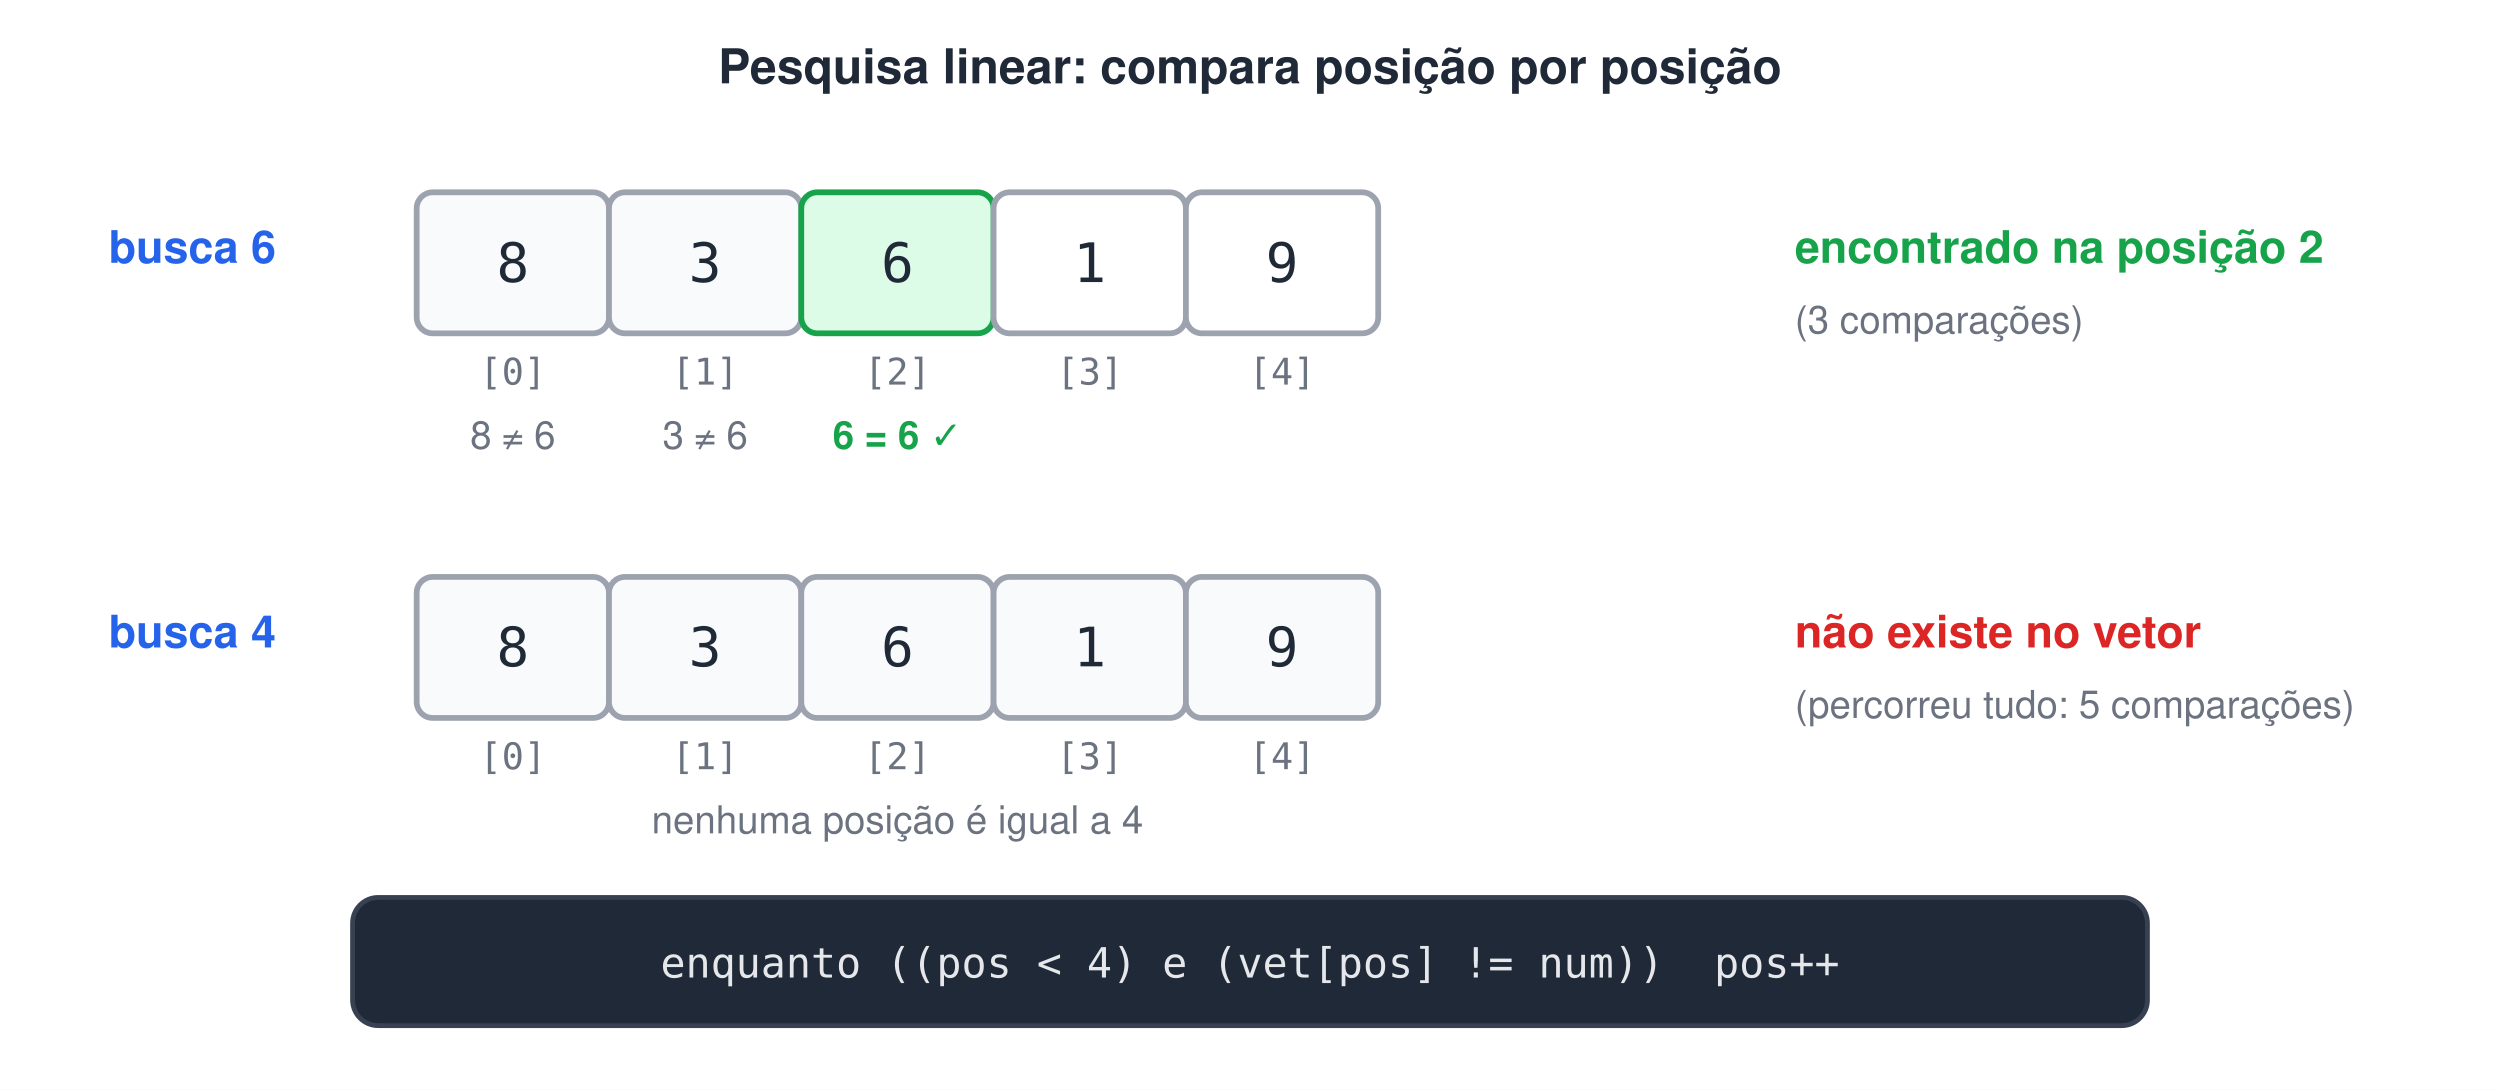
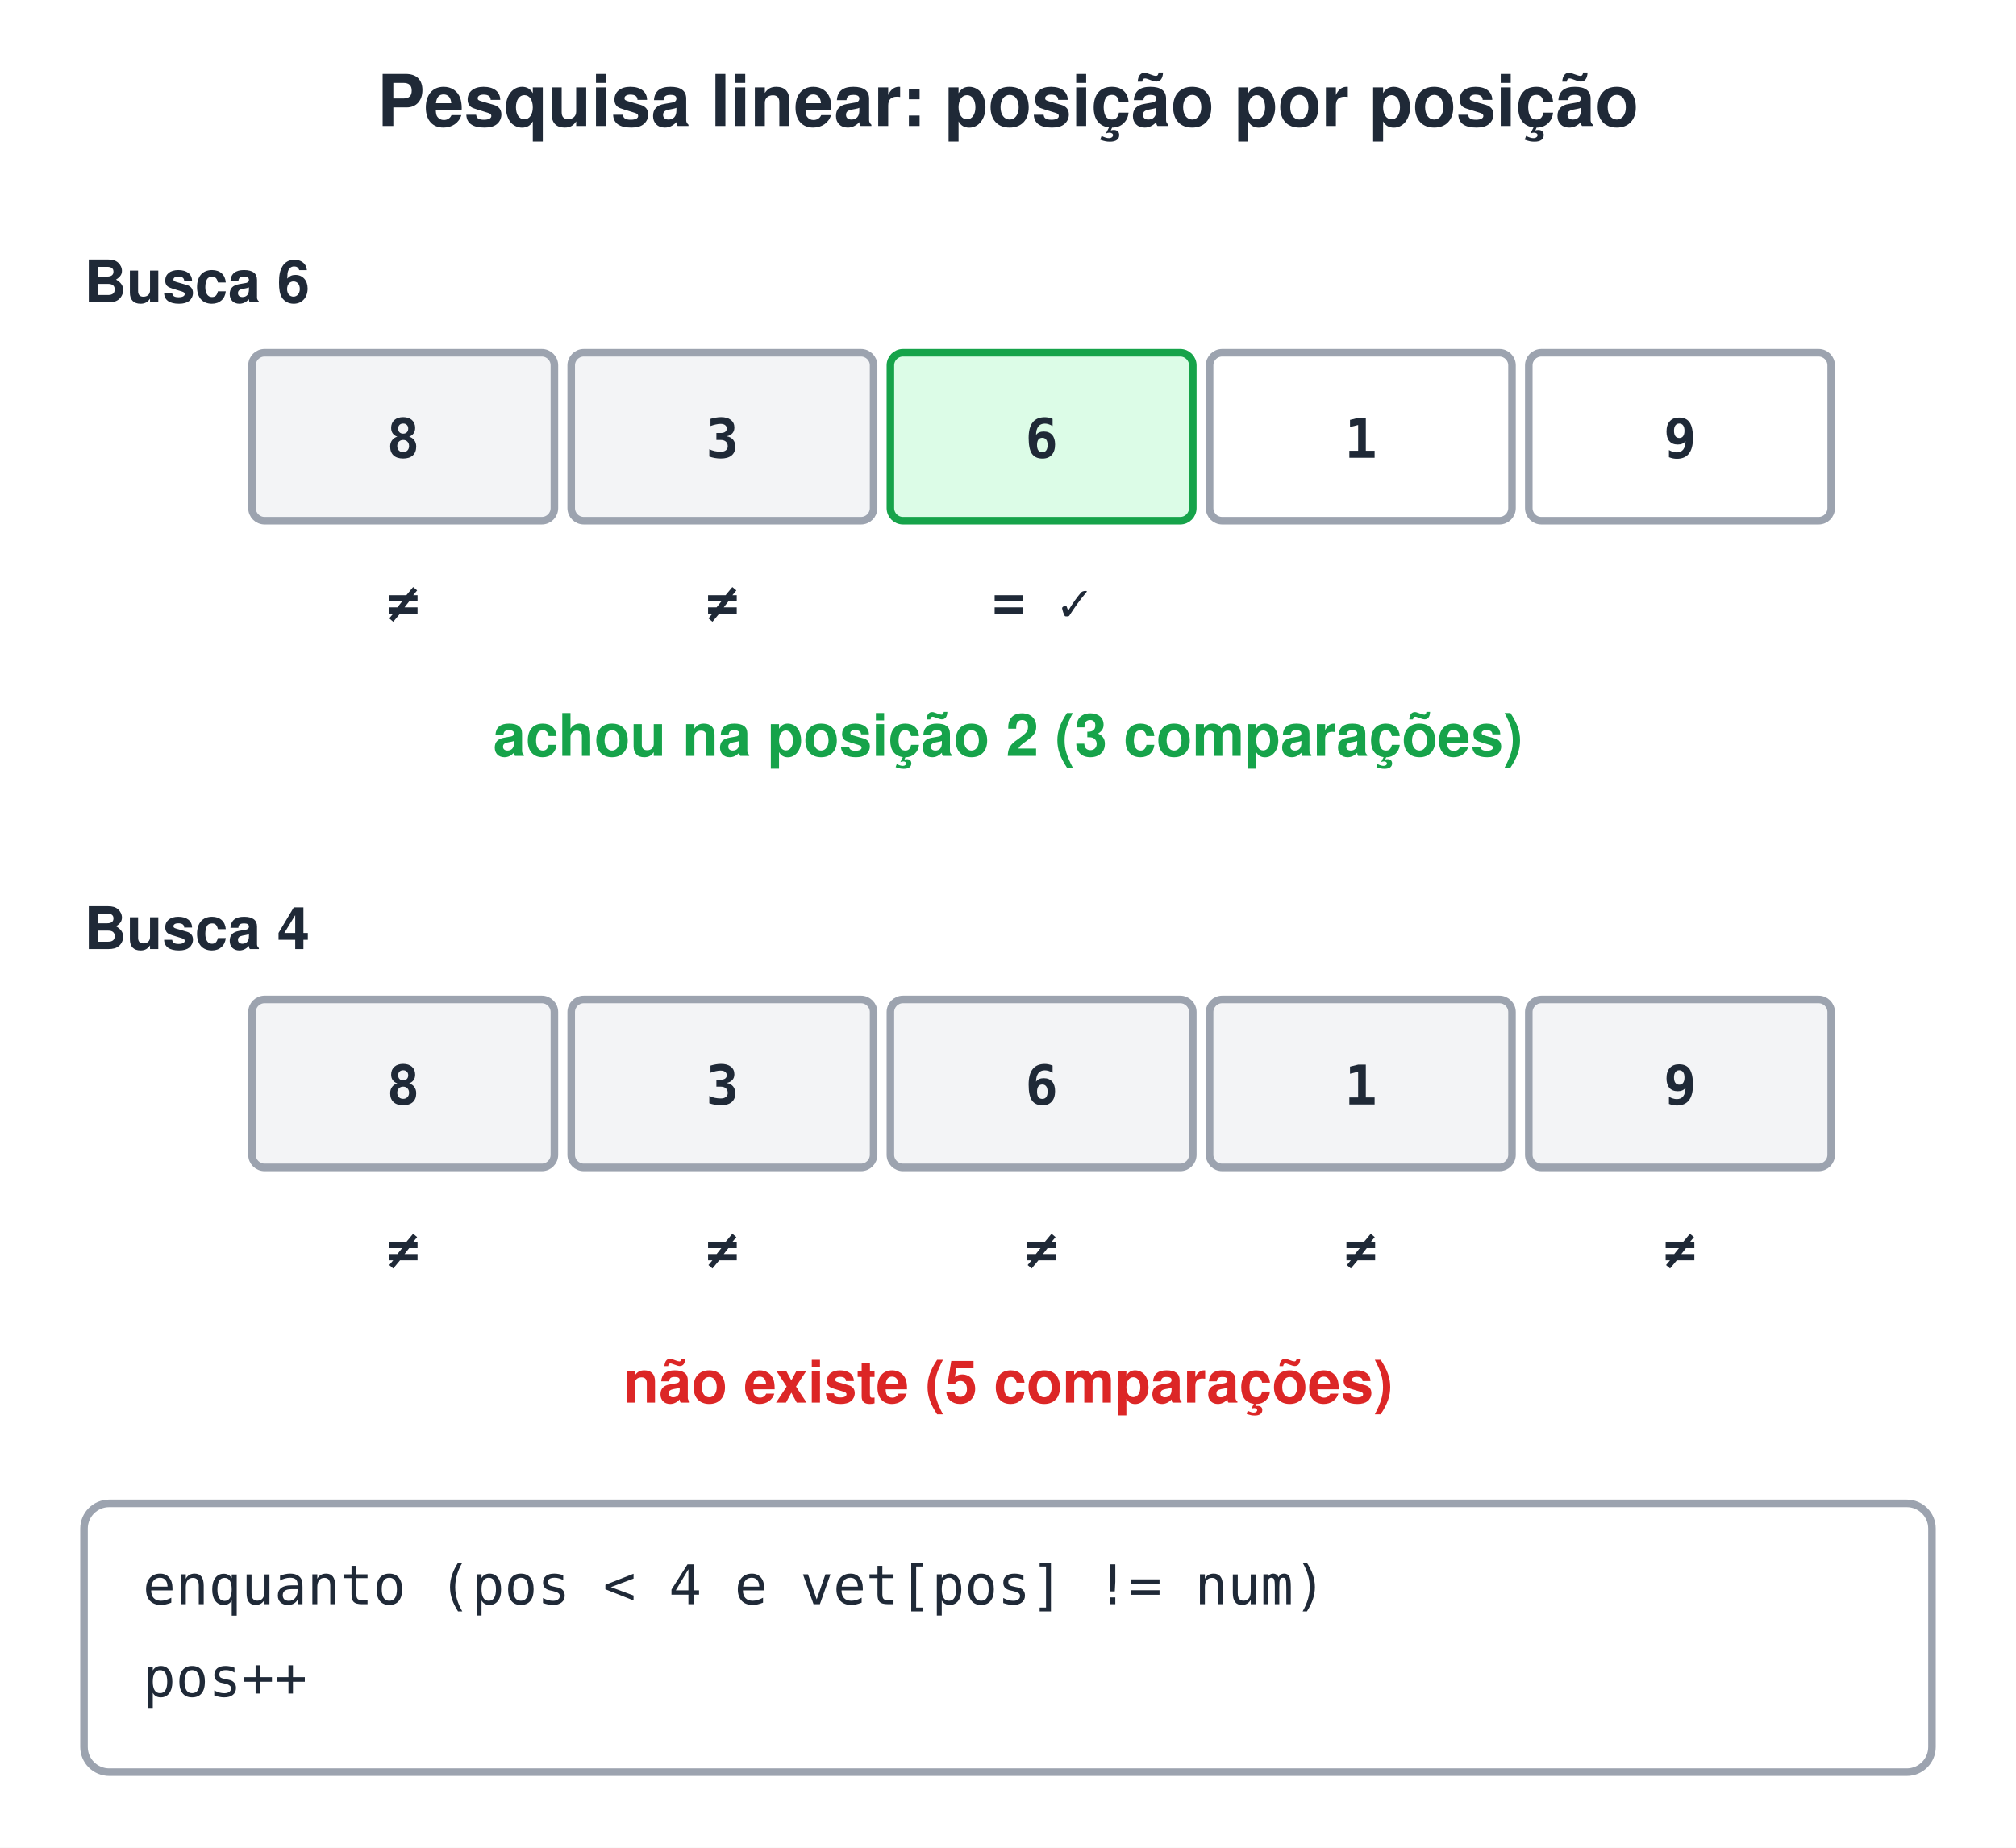
- <svg xmlns="http://www.w3.org/2000/svg" width="780" height="340" viewBox="0 0 780 340">
-   <style>text{font-family:Helvetica, Arial, 'DejaVu Sans', sans-serif}.m{font-family:Menlo, Consolas, 'DejaVu Sans Mono', monospace}</style>
-   <rect width="100%" height="100%" fill="#ffffff" />
-   <text x="390" y="26" font-size="15" font-weight="bold" fill="#1F2937" text-anchor="middle">Pesquisa linear: compara posição por posição</text>
-   <text x="60" y="82" font-size="14" font-weight="bold" fill="#2563EB" text-anchor="middle">busca 6</text>
-   <rect x="130" y="60" width="60" height="44" rx="5" fill="#F9FAFB" stroke="#9CA3AF" stroke-width="1.8" />
-   <text x="160" y="88" class="m" font-size="17" fill="#1F2937" text-anchor="middle">8</text>
-   <text x="160" y="120" class="m" font-size="11.5" fill="#6B7280" text-anchor="middle">[0]</text>
-   <rect x="190" y="60" width="60" height="44" rx="5" fill="#F9FAFB" stroke="#9CA3AF" stroke-width="1.8" />
-   <text x="220" y="88" class="m" font-size="17" fill="#1F2937" text-anchor="middle">3</text>
-   <text x="220" y="120" class="m" font-size="11.5" fill="#6B7280" text-anchor="middle">[1]</text>
-   <rect x="250" y="60" width="60" height="44" rx="5" fill="#DCFCE7" stroke="#16A34A" stroke-width="1.8" />
-   <text x="280" y="88" class="m" font-size="17" fill="#1F2937" text-anchor="middle">6</text>
-   <text x="280" y="120" class="m" font-size="11.5" fill="#6B7280" text-anchor="middle">[2]</text>
-   <rect x="310" y="60" width="60" height="44" rx="5" fill="#fff" stroke="#9CA3AF" stroke-width="1.8" />
-   <text x="340" y="88" class="m" font-size="17" fill="#1F2937" text-anchor="middle">1</text>
-   <text x="340" y="120" class="m" font-size="11.5" fill="#6B7280" text-anchor="middle">[3]</text>
-   <rect x="370" y="60" width="60" height="44" rx="5" fill="#fff" stroke="#9CA3AF" stroke-width="1.8" />
-   <text x="400" y="88" class="m" font-size="17" fill="#1F2937" text-anchor="middle">9</text>
-   <text x="400" y="120" class="m" font-size="11.5" fill="#6B7280" text-anchor="middle">[4]</text>
-   <text x="160" y="140" font-size="12" fill="#6B7280" text-anchor="middle">8 ≠ 6</text>
-   <text x="220" y="140" font-size="12" fill="#6B7280" text-anchor="middle">3 ≠ 6</text>
-   <text x="280" y="140" font-size="12" font-weight="bold" fill="#16A34A" text-anchor="middle">6 = 6 ✓</text>
-   <text x="560" y="82" font-size="14" font-weight="bold" fill="#16A34A">encontrado na posição 2</text>
-   <text x="560" y="104" font-size="12" fill="#6B7280">(3 comparações)</text>
-   <text x="60" y="202" font-size="14" font-weight="bold" fill="#2563EB" text-anchor="middle">busca 4</text>
-   <rect x="130" y="180" width="60" height="44" rx="5" fill="#F9FAFB" stroke="#9CA3AF" stroke-width="1.8" />
-   <text x="160" y="207.9" class="m" font-size="17" fill="#1F2937" text-anchor="middle">8</text>
-   <text x="160" y="240" class="m" font-size="11.5" fill="#6B7280" text-anchor="middle">[0]</text>
-   <rect x="190" y="180" width="60" height="44" rx="5" fill="#F9FAFB" stroke="#9CA3AF" stroke-width="1.8" />
-   <text x="220" y="207.9" class="m" font-size="17" fill="#1F2937" text-anchor="middle">3</text>
-   <text x="220" y="240" class="m" font-size="11.5" fill="#6B7280" text-anchor="middle">[1]</text>
-   <rect x="250" y="180" width="60" height="44" rx="5" fill="#F9FAFB" stroke="#9CA3AF" stroke-width="1.8" />
-   <text x="280" y="207.9" class="m" font-size="17" fill="#1F2937" text-anchor="middle">6</text>
-   <text x="280" y="240" class="m" font-size="11.5" fill="#6B7280" text-anchor="middle">[2]</text>
-   <rect x="310" y="180" width="60" height="44" rx="5" fill="#F9FAFB" stroke="#9CA3AF" stroke-width="1.8" />
-   <text x="340" y="207.9" class="m" font-size="17" fill="#1F2937" text-anchor="middle">1</text>
-   <text x="340" y="240" class="m" font-size="11.5" fill="#6B7280" text-anchor="middle">[3]</text>
-   <rect x="370" y="180" width="60" height="44" rx="5" fill="#F9FAFB" stroke="#9CA3AF" stroke-width="1.8" />
-   <text x="400" y="207.9" class="m" font-size="17" fill="#1F2937" text-anchor="middle">9</text>
-   <text x="400" y="240" class="m" font-size="11.5" fill="#6B7280" text-anchor="middle">[4]</text>
-   <text x="280" y="260" font-size="12" fill="#6B7280" text-anchor="middle">nenhuma posição é igual a 4</text>
-   <text x="560" y="202" font-size="14" font-weight="bold" fill="#DC2626">não existe no vetor</text>
-   <text x="560" y="224" font-size="12" fill="#6B7280">(percorreu tudo: 5 comparações)</text>
-   <rect x="110" y="280" width="560" height="40" rx="8" fill="#1F2937" stroke="#374151" stroke-width="1.5" />
-   <text x="390" y="305" class="m" font-size="13" fill="#E5E7EB" text-anchor="middle">enquanto ((pos &lt; 4) e (vet[pos] != num))  pos++</text>
+ <svg xmlns="http://www.w3.org/2000/svg" width="480" height="440" viewBox="0 0 480 440">
+   <style>text{white-space:pre;font-family:Helvetica,Arial,sans-serif;font-size:14px;fill:#1F2937}.t{font-size:17px;font-weight:bold}.b{font-weight:bold}.m{font-family:Menlo,Consolas,monospace;font-size:13px}.s{font-size:12.5px;fill:#4B5563}.n{font-size:13px;font-style:italic;fill:#4B5563}.c{text-anchor:middle}.r{text-anchor:end}.xB{fill:#DBEAFE;stroke:#2563EB}.xG{fill:#DCFCE7;stroke:#16A34A}.xO{fill:#FEF3C7;stroke:#D97706}.xP{fill:#EDE9FE;stroke:#7C3AED}.xR{fill:#FEE2E2;stroke:#DC2626}.xY{fill:#F3F4F6;stroke:#9CA3AF}.xW{fill:#fff;stroke:#9CA3AF}.xT{fill:#CCFBF1;stroke:#0D9488}.xK{fill:#FCE7F3;stroke:#DB2777}rect,ellipse,polygon{stroke-width:1.8}.l{stroke:#6B7280;stroke-width:1.8;fill:none}.d{stroke-dasharray:5 4}</style>
+   <defs>
+     <marker id="a" viewBox="0 0 10 10" refX="9" refY="5" markerWidth="7" markerHeight="7" orient="auto-start-reverse">
+       <path d="M0,0L10,5L0,10z" fill="#6B7280" />
+     </marker>
+   </defs>
+   <rect width="100%" height="100%" fill="#fff" />
+   <text x="240.0" y="30" class="t c">Pesquisa linear: posição por posição</text>
+   <text x="20" y="72" class="b">Busca 6</text>
+   <rect x="60" y="84" width="72" height="40" rx="3" class="xY" />
+   <text x="96.0" y="109.0" class="m b c">8</text>
+   <rect x="136" y="84" width="72" height="40" rx="3" class="xY" />
+   <text x="172.0" y="109.0" class="m b c">3</text>
+   <rect x="212" y="84" width="72" height="40" rx="3" class="xG" />
+   <text x="248.0" y="109.0" class="m b c">6</text>
+   <rect x="288" y="84" width="72" height="40" rx="3" class="xW" />
+   <text x="324.0" y="109.0" class="m b c">1</text>
+   <rect x="364" y="84" width="72" height="40" rx="3" class="xW" />
+   <text x="400.0" y="109.0" class="m b c">9</text>
+   <text x="96" y="148" class="m b c">≠</text>
+   <text x="172" y="148" class="m b c">≠</text>
+   <text x="248" y="148" class="m b c">= ✓</text>
+   <text x="240" y="180" class="b c" style="fill:#16A34A">achou na posição 2 (3 comparações)</text>
+   <text x="20" y="226" class="b">Busca 4</text>
+   <rect x="60" y="238" width="72" height="40" rx="3" class="xY" />
+   <text x="96.0" y="263.0" class="m b c">8</text>
+   <rect x="136" y="238" width="72" height="40" rx="3" class="xY" />
+   <text x="172.0" y="263.0" class="m b c">3</text>
+   <rect x="212" y="238" width="72" height="40" rx="3" class="xY" />
+   <text x="248.0" y="263.0" class="m b c">6</text>
+   <rect x="288" y="238" width="72" height="40" rx="3" class="xY" />
+   <text x="324.0" y="263.0" class="m b c">1</text>
+   <rect x="364" y="238" width="72" height="40" rx="3" class="xY" />
+   <text x="400.0" y="263.0" class="m b c">9</text>
+   <text x="96" y="302" class="m b c">≠</text>
+   <text x="172" y="302" class="m b c">≠</text>
+   <text x="248" y="302" class="m b c">≠</text>
+   <text x="324" y="302" class="m b c">≠</text>
+   <text x="400" y="302" class="m b c">≠</text>
+   <text x="240" y="334" class="b c" style="fill:#DC2626">não existe (5 comparações)</text>
+   <rect x="20" y="358" width="440" height="64" rx="6" class="xW" />
+   <text x="34" y="382" class="m">enquanto (pos &lt; 4 e vet[pos] != num)</text>
+   <text x="34" y="404" class="m">  pos++</text>
</svg>
